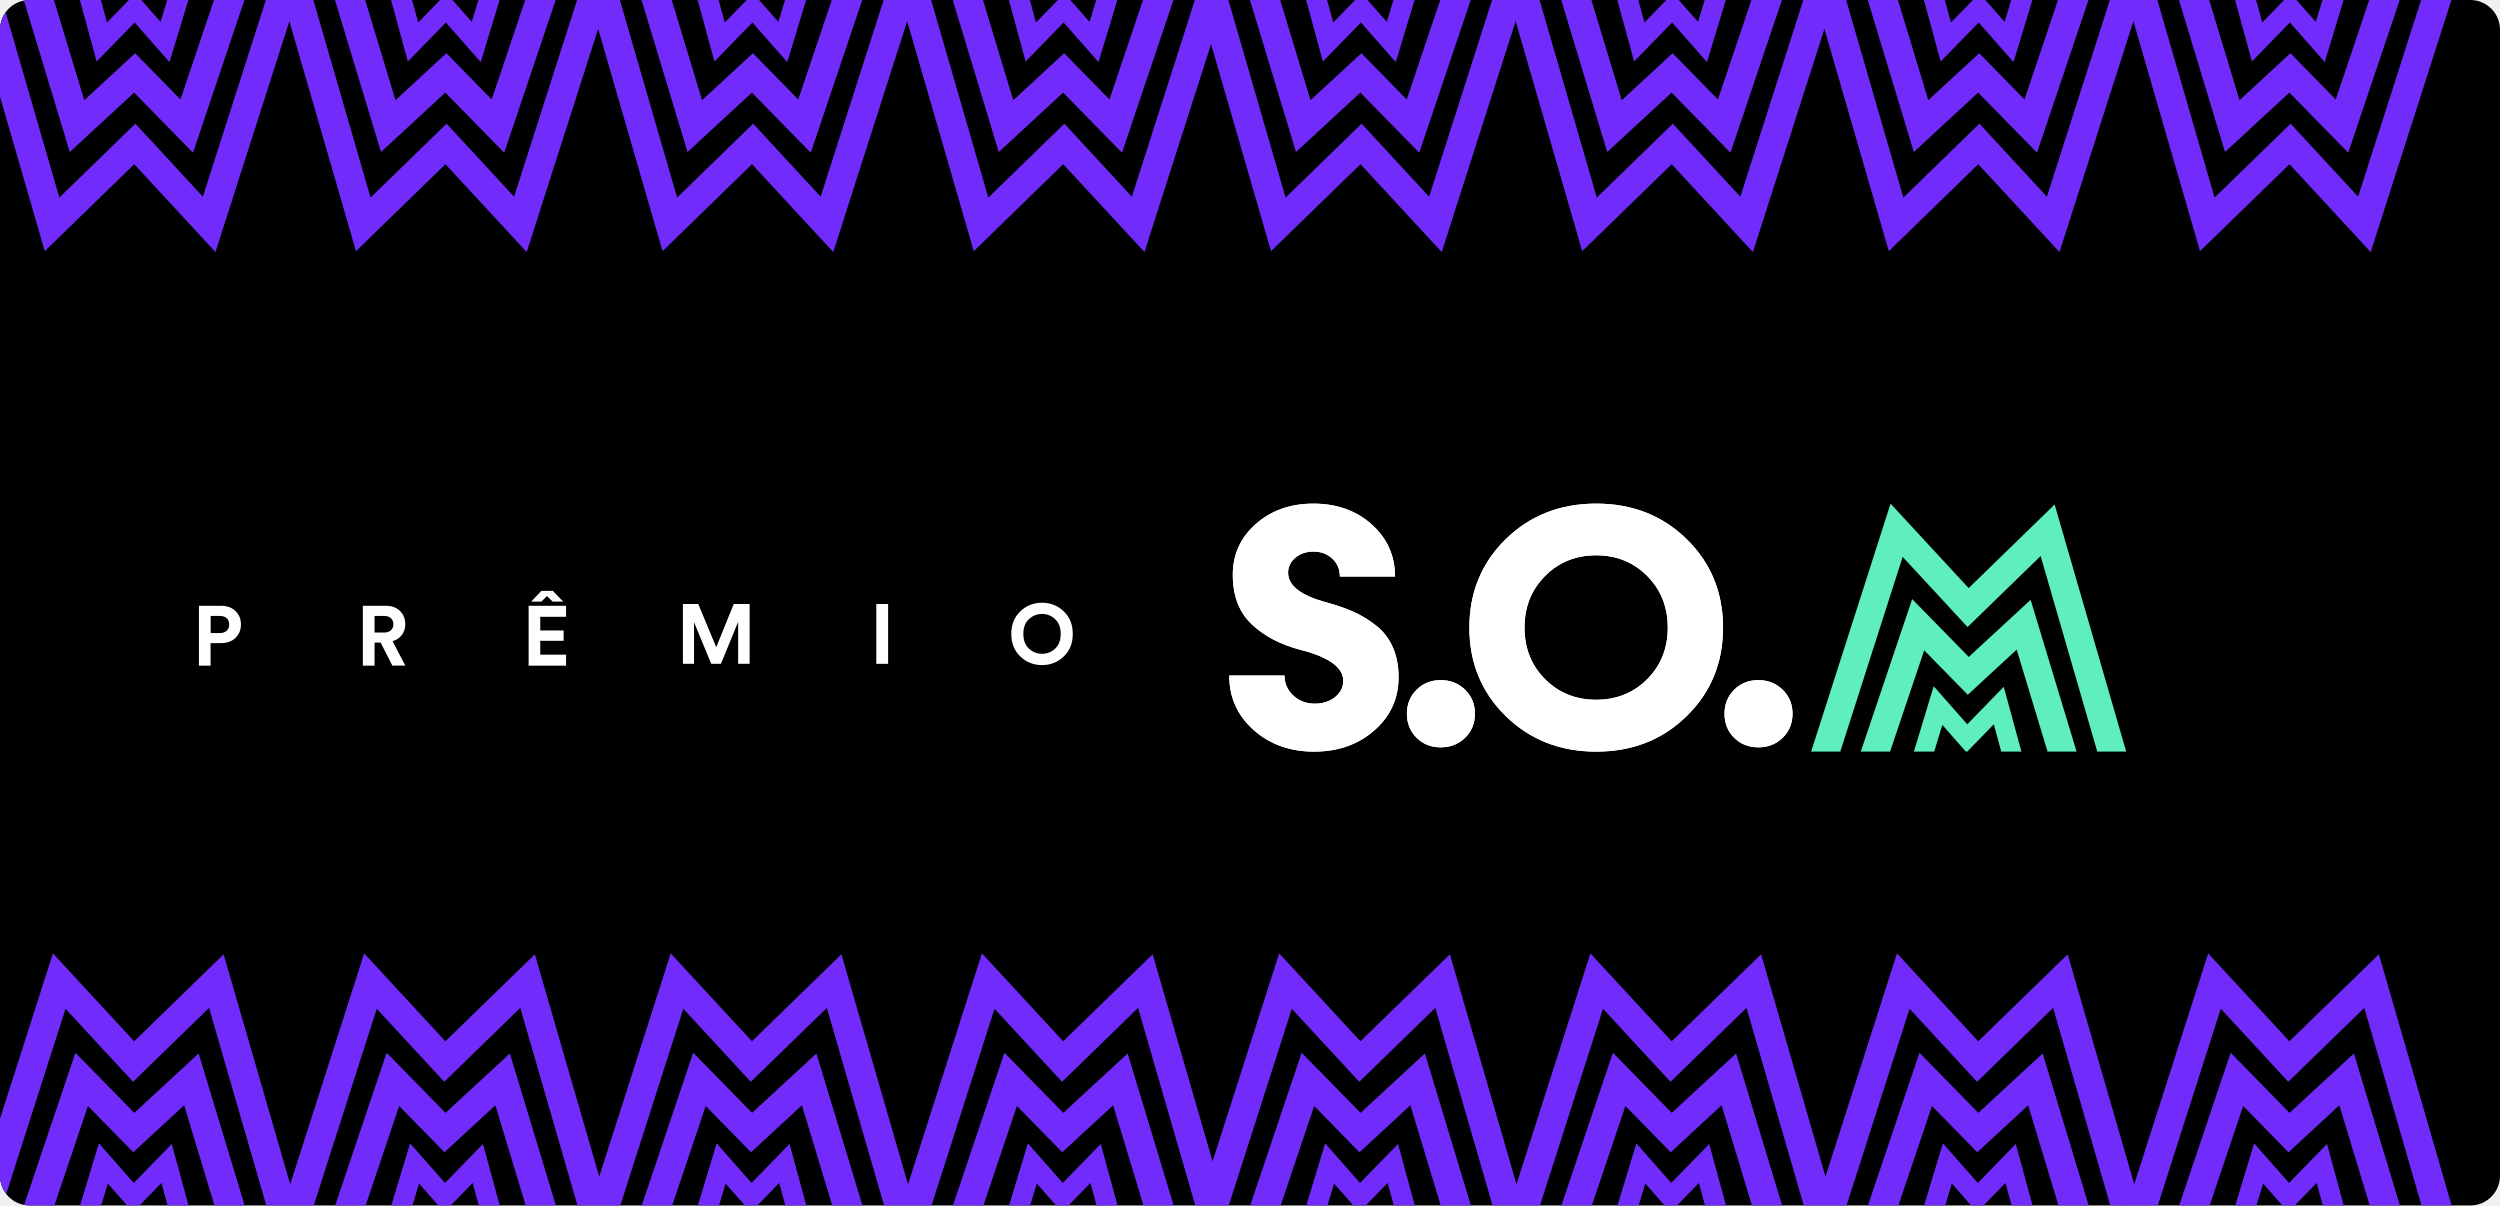
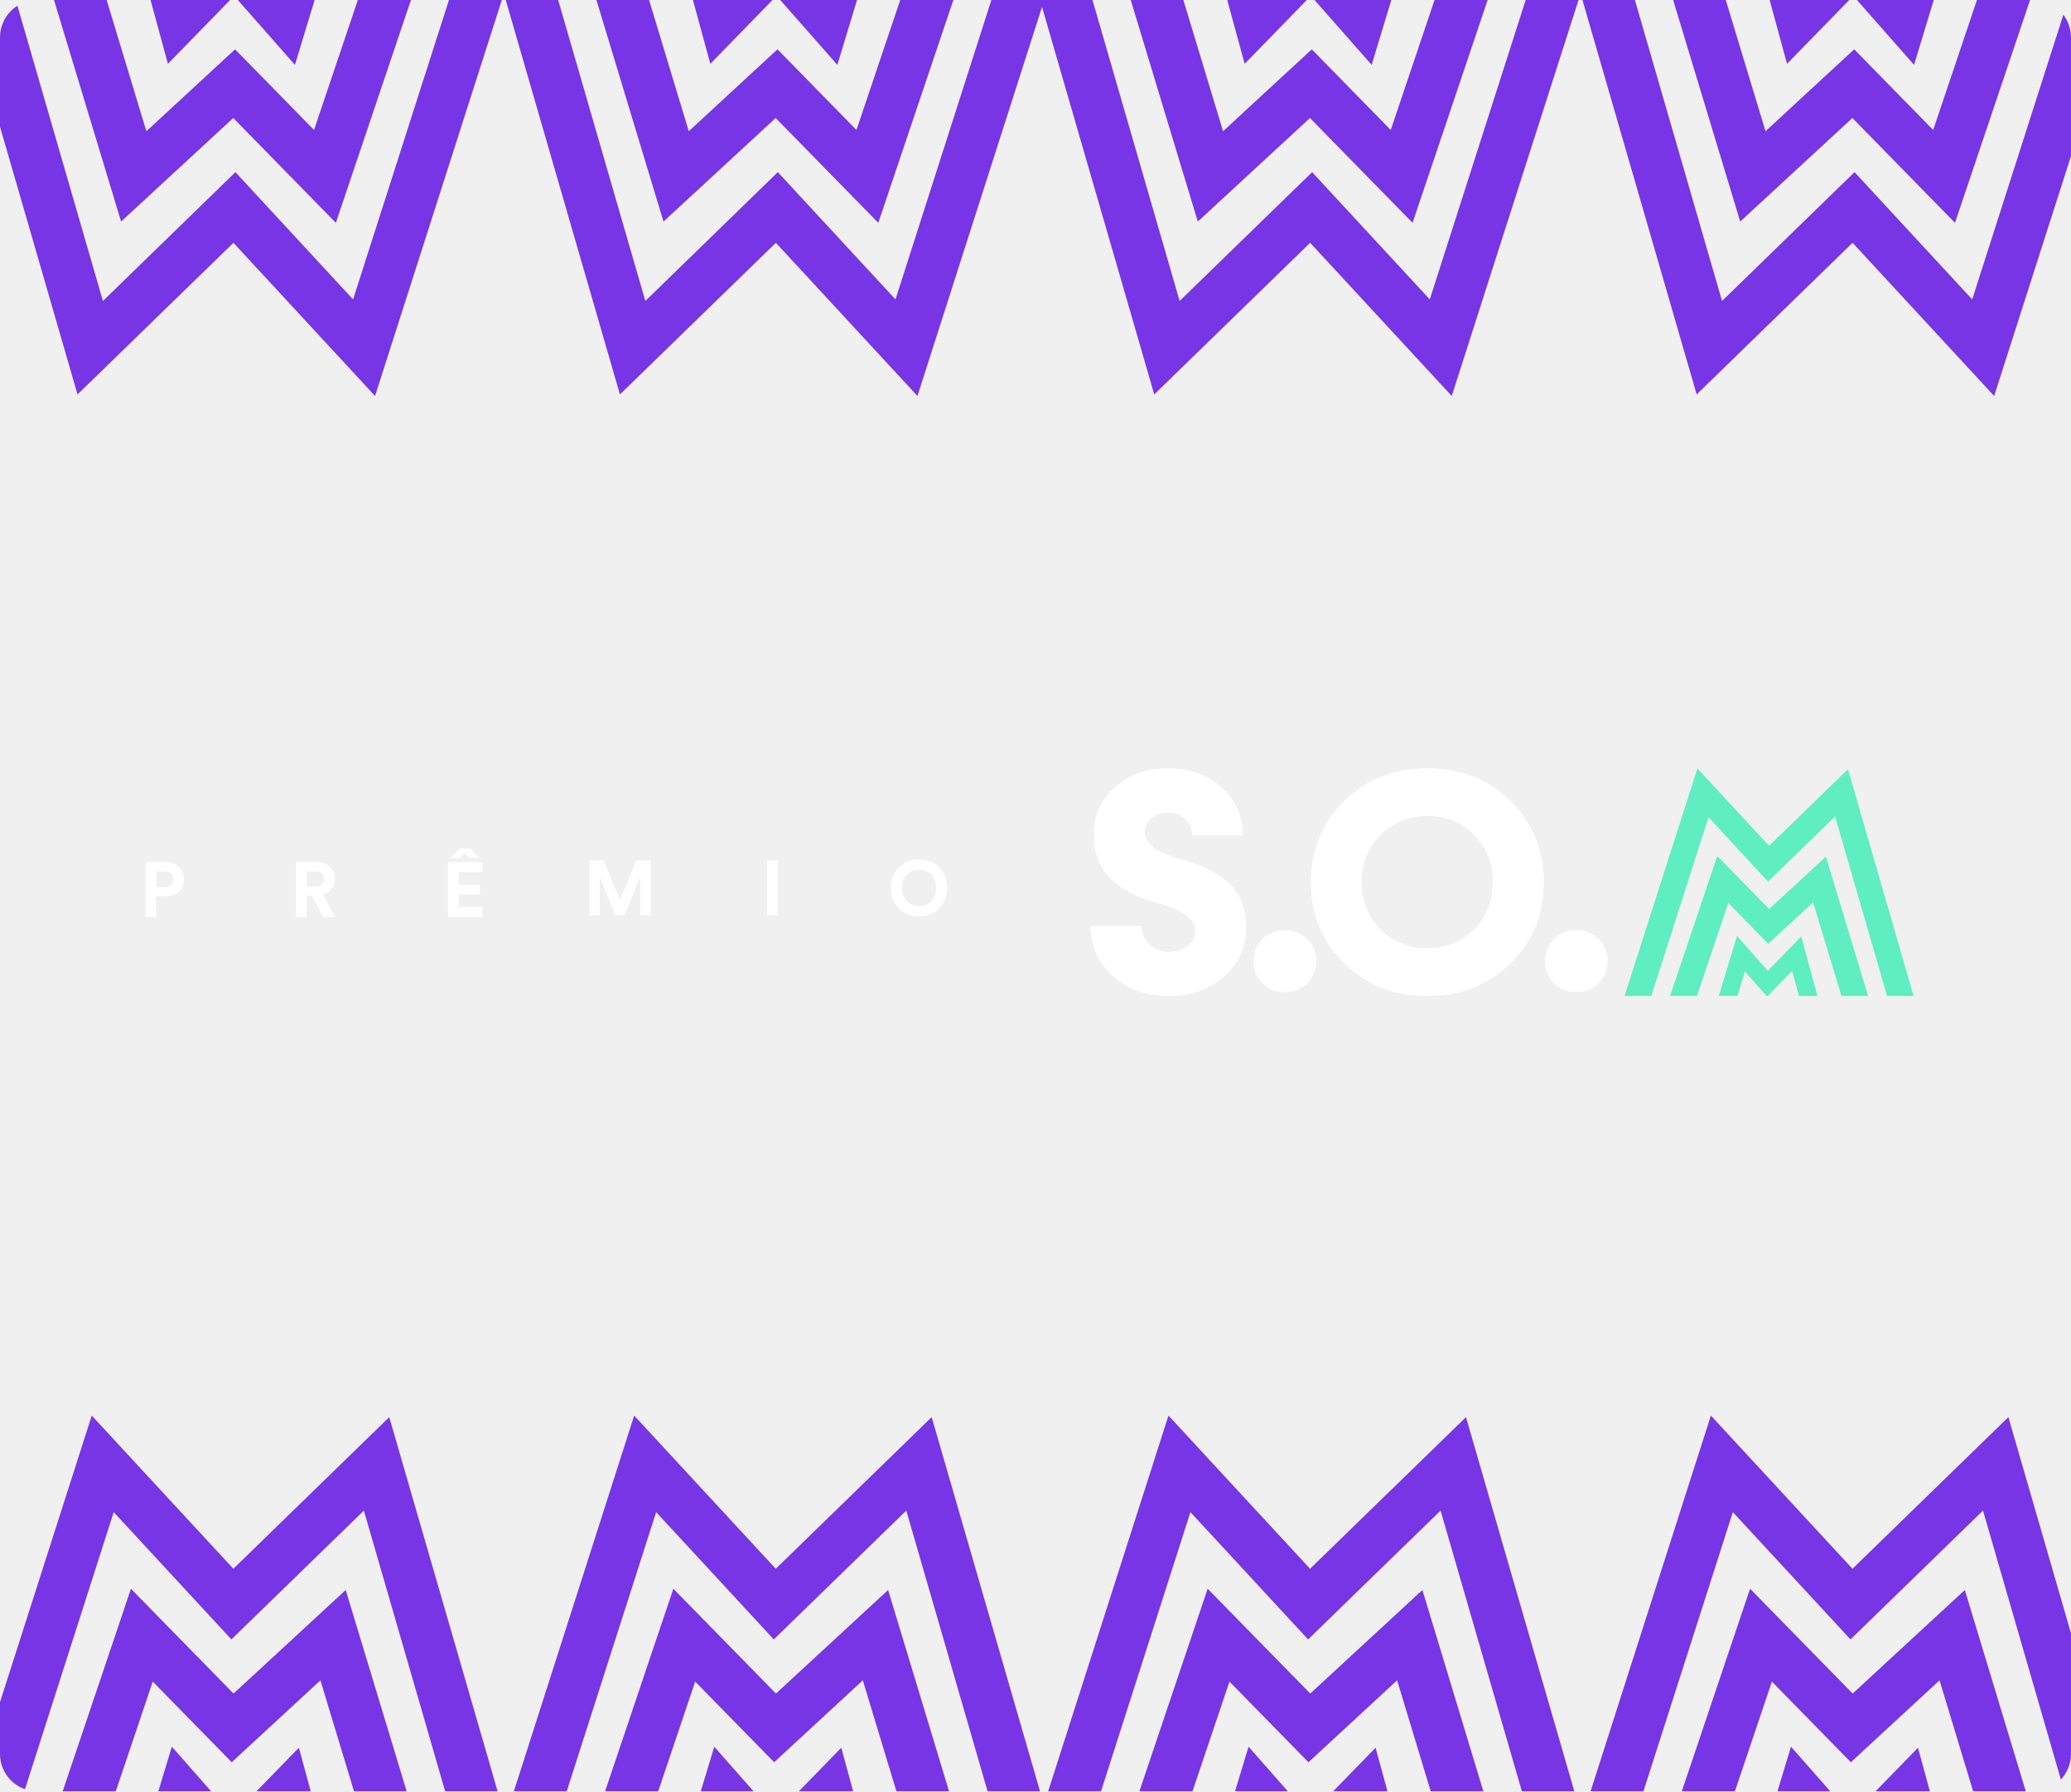
- <svg xmlns="http://www.w3.org/2000/svg" width="842" height="406" viewBox="0 0 842 406" fill="none">
-   <rect width="842" height="406" rx="10" fill="black" />
-   <mask id="mask0" mask-type="alpha" maskUnits="userSpaceOnUse" x="0" y="0" width="842" height="406">
-     <rect width="842" height="406" rx="10" fill="black" />
+ <svg xmlns="http://www.w3.org/2000/svg" width="555" height="480" viewBox="0 0 555 480" fill="none">
+   <mask id="mask0" mask-type="alpha" maskUnits="userSpaceOnUse" x="0" y="0" width="555" height="480">
+     <rect width="555" height="480" rx="10" fill="black" />
  </mask>
  <g mask="url(#mask0)">
-     <path d="M241.545 408L244.388 398.627L252.642 408H253.105L262.435 398.424L265.043 408H272.107L265.922 385.28L253.12 398.417L241.375 385.081L234.422 408H241.545Z" fill="#712CFB" />
-     <path d="M225.719 408L237.685 372.499L252.943 388.085L270.082 372.256L280.905 408H291.076L274.969 354.802L253.294 374.811L233.467 354.56L215.456 408H225.719Z" fill="#712CFB" />
-     <path d="M208.283 408L230.139 339.758L252.878 364.352L278.481 339.458L298.329 408H308.465L283.39 321.4L253.257 350.698L225.896 321.099L198.068 408H208.283Z" fill="#712CFB" />
-     <path d="M346.364 408L349.203 398.627L357.458 408H357.924L367.254 398.424L369.862 408H376.926L370.737 385.28L357.939 398.417L346.194 385.081L339.241 408H346.364Z" fill="#712CFB" />
-     <path d="M330.538 408L342.504 372.499L357.762 388.085L374.9 372.256L385.723 408H395.895L379.787 354.802L358.113 374.811L338.286 354.56L320.275 408H330.538Z" fill="#712CFB" />
-     <path d="M313.102 408L334.958 339.758L357.693 364.352L383.3 339.458L403.148 408H413.284L388.205 321.4L358.076 350.698L330.715 321.099L302.887 408H313.102Z" fill="#712CFB" />
-     <path d="M33.477 408L36.32 398.627L44.574 408H45.037L54.367 398.424L56.975 408H64.039L57.854 385.28L45.052 398.417L33.306 385.081L26.354 408H33.477Z" fill="#712CFB" />
-     <path d="M17.651 408L29.617 372.499L44.875 388.085L62.014 372.256L72.837 408H83.008L66.9 354.802L45.225 374.811L25.399 354.56L7.388 408H17.651Z" fill="#712CFB" />
-     <path d="M0.215 408L22.071 339.758L44.81 364.352L70.413 339.458L90.261 408H100.397L75.318 321.4L45.189 350.698L17.828 321.099L-10 408H0.215Z" fill="#712CFB" />
-     <path d="M138.292 408L141.135 398.627L149.39 408H149.856L159.185 398.424L161.793 408H168.858L162.669 385.28L149.871 398.417L138.125 385.081L131.173 408H138.292Z" fill="#712CFB" />
-     <path d="M122.47 408L134.436 372.499L149.694 388.085L166.832 372.256L177.655 408H187.824L171.719 354.802L150.044 374.811L130.218 354.56L112.207 408H122.47Z" fill="#712CFB" />
-     <path d="M105.034 408L126.89 339.758L149.625 364.352L175.232 339.458L195.08 408H205.216L180.137 321.4L150.008 350.698L122.647 321.099L94.819 408H105.034Z" fill="#712CFB" />
-     <path d="M574.74 -2L571.896 7.373L563.642 -2L563.179 -2L553.85 7.576L551.242 -2L544.177 -2L550.363 20.719L563.164 7.583L574.91 20.918L581.862 -2L574.74 -2Z" fill="#712CFB" />
-     <path d="M590.565 -2L578.599 33.501L563.342 17.915L546.203 33.744L535.38 -2L525.208 -2L541.316 51.198L562.991 31.189L582.817 51.44L600.828 -2L590.565 -2Z" fill="#712CFB" />
-     <path d="M608.001 -2L586.145 66.241L563.407 41.647L537.803 66.542L517.955 -2L507.819 -2L532.895 84.6L563.027 55.301L590.388 84.9L618.216 -2L608.001 -2Z" fill="#712CFB" />
-     <path d="M469.921 -2L467.081 7.373L458.826 -2L458.36 -2L449.031 7.576L446.423 -2L439.358 -2L445.547 20.719L458.345 7.583L470.091 20.918L477.043 -2L469.921 -2Z" fill="#712CFB" />
-     <path d="M485.746 -2L473.78 33.501L458.523 17.915L441.384 33.744L430.561 -2L420.389 -2L436.497 51.198L458.172 31.189L477.998 51.44L496.009 -2L485.746 -2Z" fill="#712CFB" />
-     <path d="M503.182 -2L481.326 66.241L458.591 41.647L432.984 66.542L413.136 -2L403 -2L428.079 84.6L458.208 55.301L485.569 84.9L513.397 -2L503.182 -2Z" fill="#712CFB" />
-     <path d="M782.808 -2L779.964 7.373L771.71 -2L771.247 -2L761.918 7.576L759.31 -2L752.245 -2L758.431 20.719L771.232 7.583L782.978 20.918L789.93 -2L782.808 -2Z" fill="#712CFB" />
-     <path d="M798.633 -2L786.667 33.501L771.41 17.915L754.271 33.744L743.448 -2L733.276 -2L749.384 51.198L771.059 31.189L790.885 51.44L808.896 -2L798.633 -2Z" fill="#712CFB" />
-     <path d="M816.069 -2L794.213 66.241L771.475 41.647L745.871 66.542L726.023 -2L715.887 -2L740.966 84.6L771.095 55.301L798.456 84.9L826.284 -2L816.069 -2Z" fill="#712CFB" />
-     <path d="M677.992 -2L675.149 7.373L666.894 -2L666.428 -2L657.099 7.576L654.491 -2L647.426 -2L653.615 20.719L666.413 7.583L678.159 20.918L685.111 -2L677.992 -2Z" fill="#712CFB" />
-     <path d="M693.815 -2L681.848 33.501L666.591 17.915L649.452 33.744L638.629 -2L628.461 -2L644.565 51.198L666.24 31.189L686.066 51.44L704.077 -2L693.815 -2Z" fill="#712CFB" />
-     <path d="M711.25 -2L689.394 66.241L666.659 41.647L641.052 66.542L621.204 -2L611.068 -2L636.147 84.6L666.276 55.301L693.637 84.9L721.465 -2L711.25 -2Z" fill="#712CFB" />
-     <path d="M654.545 408L657.388 398.627L665.642 408H666.105L675.435 398.424L678.043 408H685.107L678.922 385.28L666.12 398.417L654.375 385.081L647.422 408H654.545Z" fill="#712CFB" />
-     <path d="M638.719 408L650.685 372.499L665.943 388.085L683.082 372.256L693.905 408H704.076L687.969 354.802L666.294 374.811L646.467 354.56L628.456 408H638.719Z" fill="#712CFB" />
-     <path d="M621.283 408L643.139 339.758L665.878 364.352L691.481 339.458L711.329 408H721.465L696.39 321.4L666.257 350.698L638.896 321.099L611.068 408H621.283Z" fill="#712CFB" />
-     <path d="M759.364 408L762.203 398.627L770.458 408H770.924L780.254 398.424L782.862 408H789.926L783.737 385.28L770.939 398.417L759.194 385.081L752.241 408H759.364Z" fill="#712CFB" />
-     <path d="M743.538 408L755.504 372.499L770.762 388.085L787.9 372.256L798.723 408H808.895L792.787 354.802L771.113 374.811L751.286 354.56L733.275 408H743.538Z" fill="#712CFB" />
-     <path d="M726.102 408L747.958 339.758L770.693 364.352L796.3 339.458L816.148 408H826.284L801.205 321.4L771.076 350.698L743.715 321.099L715.887 408H726.102Z" fill="#712CFB" />
-     <path d="M446.477 408L449.32 398.627L457.574 408H458.037L467.367 398.424L469.975 408H477.039L470.854 385.28L458.052 398.417L446.306 385.081L439.354 408H446.477Z" fill="#712CFB" />
-     <path d="M430.651 408L442.617 372.499L457.875 388.085L475.013 372.256L485.836 408H496.008L479.9 354.802L458.225 374.811L438.399 354.56L420.388 408H430.651Z" fill="#712CFB" />
-     <path d="M413.215 408L435.071 339.758L457.81 364.352L483.413 339.458L503.261 408H513.397L488.318 321.4L458.189 350.698L430.828 321.099L403 408H413.215Z" fill="#712CFB" />
-     <path d="M551.292 408L554.135 398.627L562.39 408H562.856L572.185 398.424L574.793 408H581.858L575.669 385.28L562.871 398.417L551.125 385.081L544.173 408H551.292Z" fill="#712CFB" />
-     <path d="M535.47 408L547.436 372.499L562.694 388.085L579.832 372.256L590.655 408H600.824L584.719 354.802L563.044 374.811L543.218 354.56L525.207 408H535.47Z" fill="#712CFB" />
-     <path d="M518.034 408L539.89 339.758L562.625 364.352L588.232 339.458L608.08 408H618.216L593.137 321.4L563.008 350.698L535.647 321.099L507.819 408H518.034Z" fill="#712CFB" />
-     <path d="M161.739 -2L158.896 7.373L150.641 -2L150.178 -2L140.849 7.576L138.241 -2L131.177 -2L137.362 20.719L150.164 7.583L161.909 20.918L168.862 -2L161.739 -2Z" fill="#712CFB" />
-     <path d="M177.565 -2L165.599 33.501L150.341 17.915L133.202 33.744L122.379 -2L112.208 -2L128.315 51.198L149.99 31.189L169.817 51.44L187.828 -2L177.565 -2Z" fill="#712CFB" />
-     <path d="M195.001 -2L173.145 66.241L150.406 41.647L124.803 66.542L104.955 -2L94.819 -2L119.894 84.6L150.027 55.301L177.388 84.9L205.216 -2L195.001 -2Z" fill="#712CFB" />
-     <path d="M56.92 -2L54.081 7.373L45.826 -2L45.359 -2L36.03 7.576L33.422 -2L26.358 -2L32.547 20.719L45.345 7.583L57.09 20.918L64.043 -2L56.92 -2Z" fill="#712CFB" />
-     <path d="M72.746 -2L60.78 33.501L45.522 17.915L28.384 33.744L17.561 -2L7.389 -2L23.497 51.198L45.171 31.189L64.998 51.44L83.008 -2L72.746 -2Z" fill="#712CFB" />
-     <path d="M90.182 -2L68.326 66.241L45.591 41.647L19.984 66.542L0.136 -2L-10 -2L15.079 84.6L45.208 55.301L72.569 84.9L100.397 -2L90.182 -2Z" fill="#712CFB" />
-     <path d="M369.807 -2L366.964 7.373L358.709 -2L358.246 -2L348.917 7.576L346.309 -2L339.245 -2L345.43 20.719L358.232 7.583L369.977 20.918L376.93 -2L369.807 -2Z" fill="#712CFB" />
-     <path d="M385.633 -2L373.667 33.501L358.409 17.915L341.27 33.744L330.447 -2L320.276 -2L336.383 51.198L358.058 31.189L377.885 51.44L395.896 -2L385.633 -2Z" fill="#712CFB" />
-     <path d="M403.069 -2L381.213 66.241L358.474 41.647L332.871 66.542L313.023 -2L302.887 -2L327.966 84.6L358.095 55.301L385.456 84.9L413.284 -2L403.069 -2Z" fill="#712CFB" />
-     <path d="M264.992 -2L262.149 7.373L253.894 -2L253.428 -2L244.099 7.576L241.49 -2L234.426 -2L240.615 20.719L253.413 7.583L265.159 20.918L272.111 -2L264.992 -2Z" fill="#712CFB" />
-     <path d="M280.814 -2L268.848 33.501L253.59 17.915L236.452 33.744L225.629 -2L215.46 -2L231.565 51.198L253.24 31.189L273.066 51.44L291.077 -2L280.814 -2Z" fill="#712CFB" />
-     <path d="M298.25 -2L276.394 66.241L253.659 41.647L228.052 66.542L208.204 -2L198.068 -2L223.147 84.6L253.276 55.301L280.637 84.9L308.465 -2L298.25 -2Z" fill="#712CFB" />
+     <path d="M334.836 499.831L338.779 486.833L350.226 499.831H350.868L363.806 486.552L367.422 499.831H377.219L368.641 468.324L350.888 486.542L334.6 468.048L324.958 499.831H334.836Z" fill="#7735E5" />
+     <path d="M312.889 499.831L329.483 450.599L350.642 472.214L374.41 450.263L389.419 499.831H403.525L381.187 426.058L351.129 453.806L323.634 425.722L298.657 499.831H312.889Z" fill="#7735E5" />
+     <path d="M288.71 499.831L319.019 405.196L350.552 439.302L386.058 404.779L413.583 499.831H427.639L392.865 379.736L351.079 420.367L313.135 379.32L274.543 499.831H288.71Z" fill="#7735E5" />
+     <path d="M480.196 499.831L484.134 486.833L495.581 499.831H496.228L509.166 486.552L512.782 499.831H522.58L513.996 468.324L496.248 486.542L479.96 468.048L470.319 499.831H480.196Z" fill="#7735E5" />
+     <path d="M458.249 499.831L474.844 450.599L496.003 472.214L519.771 450.263L534.78 499.831H548.886L526.548 426.058L496.489 453.806L468.995 425.722L444.018 499.831H458.249Z" fill="#7735E5" />
+     <path d="M434.07 499.831L464.38 405.196L495.908 439.302L531.419 404.779L558.944 499.831H573L538.221 379.736L496.439 420.367L458.495 379.32L419.904 499.831H434.07Z" fill="#7735E5" />
+     <path d="M46.292 499.831L50.234 486.833L61.682 499.831H62.324L75.261 486.552L78.878 499.831H88.675L80.097 468.324L62.344 486.542L46.056 468.048L36.414 499.831H46.292Z" fill="#7735E5" />
+     <path d="M24.345 499.831L40.939 450.599L62.099 472.214L85.866 450.262L100.875 499.831H114.981L92.643 426.058L62.585 453.806L35.09 425.722L10.114 499.831H24.345Z" fill="#7735E5" />
+     <path d="M0.166 499.831L30.476 405.196L62.009 439.302L97.515 404.779L125.04 499.831H139.096L104.317 379.736L62.535 420.367L24.591 379.32L-14 499.831H0.166Z" fill="#7735E5" />
+     <path d="M191.647 499.831L195.59 486.833L207.038 499.831H207.685L220.622 486.552L224.239 499.831H234.036L225.453 468.324L207.705 486.542L191.416 468.048L181.775 499.831H191.647Z" fill="#7735E5" />
+     <path d="M169.705 499.831L186.3 450.599L207.459 472.214L231.227 450.263L246.236 499.831H260.337L238.004 426.058L207.945 453.806L180.451 425.722L155.474 499.831H169.705Z" fill="#7735E5" />
+     <path d="M145.526 499.831L175.836 405.196L207.364 439.302L242.875 404.779L270.4 499.831H284.456L249.677 379.736L207.895 420.367L169.951 379.32L131.36 499.831H145.526Z" fill="#7735E5" />
+     <path d="M224.164 -14.402L220.221 -1.404L208.774 -14.402L208.132 -14.402L195.194 -1.123L191.577 -14.402L181.78 -14.402L190.358 17.105L208.111 -1.113L224.4 17.381L234.041 -14.402L224.164 -14.402Z" fill="#7735E5" />
+     <path d="M246.111 -14.402L229.516 34.83L208.357 13.215L184.589 35.166L169.58 -14.402L155.474 -14.402L177.812 59.371L207.871 31.623L235.366 59.707L260.342 -14.402L246.111 -14.402Z" fill="#7735E5" />
+     <path d="M270.29 -14.402L239.981 80.233L208.447 46.127L172.941 80.65L145.416 -14.402L131.36 -14.402L166.134 105.693L207.921 65.062L245.865 106.109L284.456 -14.402L270.29 -14.402Z" fill="#7735E5" />
+     <path d="M78.803 -14.402L74.865 -1.404L63.418 -14.402L62.771 -14.402L49.834 -1.123L46.217 -14.402L36.42 -14.402L45.003 17.105L62.751 -1.113L79.039 17.381L88.681 -14.402L78.803 -14.402Z" fill="#7735E5" />
+     <path d="M100.75 -14.402L84.156 34.83L62.997 13.215L39.229 35.166L24.22 -14.402L10.114 -14.402L32.452 59.371L62.51 31.623L90.005 59.707L114.982 -14.402L100.75 -14.402Z" fill="#7735E5" />
+     <path d="M124.929 -14.402L94.62 80.233L63.092 46.127L27.581 80.65L0.056 -14.402L-14 -14.402L20.779 105.693L62.56 65.062L100.504 106.109L139.096 -14.402L124.929 -14.402Z" fill="#7735E5" />
+     <path d="M512.708 -14.402L508.765 -1.404L497.317 -14.402L496.675 -14.402L483.738 -1.123L480.121 -14.402L470.324 -14.402L478.902 17.105L496.655 -1.113L512.943 17.381L522.585 -14.402L512.708 -14.402Z" fill="#7735E5" />
+     <path d="M534.654 -14.402L518.06 34.83L496.901 13.215L473.133 35.166L458.124 -14.402L444.018 -14.402L466.356 59.371L496.414 31.623L523.909 59.707L548.886 -14.402L534.654 -14.402Z" fill="#7735E5" />
+     <path d="M558.833 -14.402L528.524 80.233L496.991 46.127L461.485 80.65L433.96 -14.402L419.904 -14.402L454.683 105.692L496.464 65.062L534.409 106.109L573 -14.402L558.833 -14.402Z" fill="#7735E5" />
+     <path d="M367.353 -14.402L363.41 -1.404L351.962 -14.402L351.315 -14.402L338.378 -1.123L334.761 -14.402L324.964 -14.402L333.547 17.105L351.295 -1.113L367.584 17.381L377.225 -14.402L367.353 -14.402Z" fill="#7735E5" />
+     <path d="M389.294 -14.402L372.7 34.83L351.541 13.215L327.773 35.166L312.764 -14.402L298.663 -14.402L320.996 59.371L351.054 31.623L378.549 59.707L403.526 -14.402L389.294 -14.402Z" fill="#7735E5" />
+     <path d="M413.473 -14.402L383.164 80.233L351.636 46.127L316.125 80.65L288.6 -14.402L274.544 -14.402L309.323 105.693L351.104 65.062L389.048 106.109L427.64 -14.402L413.473 -14.402Z" fill="#7735E5" />
  </g>
-   <path d="M74.531 216.599H70.921V224.187H67V204.034H74.528C76.496 204.034 78.094 204.62 79.313 205.796C80.536 206.972 81.147 208.478 81.147 210.316C81.147 212.155 80.536 213.66 79.313 214.836C78.098 216.009 76.503 216.599 74.531 216.599ZM70.954 213.215H74.05C75.016 213.215 75.783 212.954 76.351 212.433C76.919 211.912 77.204 211.217 77.204 210.345C77.204 209.455 76.926 208.749 76.365 208.228C75.805 207.707 75.034 207.446 74.05 207.446H70.954V213.215V213.215Z" fill="white" />
-   <path d="M132.151 224.187L128.201 216.429H126.154V224.187H122.204V204.034H130.075C132.007 204.034 133.559 204.62 134.734 205.796C135.91 206.972 136.496 208.449 136.496 210.229C136.496 211.634 136.112 212.839 135.345 213.852C134.579 214.865 133.533 215.564 132.206 215.94L136.525 224.184H132.151V224.187ZM126.158 213.045H129.341C130.325 213.045 131.099 212.788 131.656 212.278C132.213 211.767 132.495 211.094 132.495 210.258C132.495 209.404 132.217 208.724 131.656 208.21C131.095 207.7 130.325 207.443 129.341 207.443H126.158V213.045Z" fill="white" />
-   <path d="M190.651 224.187H178.037V204.034H190.651V207.729H181.958V212.332H189.83V215.828H181.958V220.489H190.651V224.187ZM182.356 202.612H178.92L182.331 199H186.194L189.66 202.612H186.107L184.205 200.762L182.356 202.612Z" fill="white" />
-   <path d="M252.471 223.577H248.607V209.449L242.813 223.577H239.546L233.751 209.565V223.577H230V203.423H235.169L241.221 217.975L247.132 203.423H252.474V223.577H252.471Z" fill="white" />
-   <path d="M299.12 223.577H295.141V203.423H299.12V223.577Z" fill="white" />
-   <path d="M340.599 213.516C340.599 210.372 341.612 207.831 343.638 205.899C345.664 203.966 348.098 203 350.941 203C353.803 203 356.244 203.966 358.27 205.899C360.296 207.831 361.309 210.372 361.309 213.516C361.309 216.643 360.296 219.173 358.27 221.105C356.244 223.038 353.799 224.004 350.941 224.004C348.102 224.004 345.667 223.038 343.638 221.105C341.616 219.173 340.599 216.643 340.599 213.516ZM346.539 208.526C345.287 209.691 344.665 211.345 344.665 213.487C344.665 215.63 345.291 217.284 346.539 218.449C347.791 219.614 349.256 220.197 350.941 220.197C352.645 220.197 354.125 219.614 355.373 218.449C356.624 217.284 357.246 215.63 357.246 213.487C357.246 211.345 356.621 209.691 355.373 208.526C354.121 207.361 352.645 206.778 350.941 206.778C349.256 206.778 347.791 207.361 346.539 208.526Z" fill="white" />
-   <path d="M462.895 245.984C457.466 250.761 450.694 253.149 442.577 253.149C434.463 253.149 427.67 250.714 422.204 245.839C416.735 240.968 414 234.86 414 227.513H432.633C432.633 230.177 433.613 232.424 435.577 234.252C437.538 236.079 439.947 236.991 442.805 236.991C445.547 236.991 447.836 236.249 449.663 234.766C451.493 233.282 452.405 231.454 452.405 229.287C452.405 224.832 447.641 221.368 438.117 218.893C431.41 217.181 425.915 214.319 421.629 210.302C417.342 206.289 415.201 200.719 415.201 193.601C415.201 186.75 417.791 181.04 422.975 176.473C428.155 171.906 434.615 169.622 442.349 169.622C450.238 169.622 456.789 171.963 462.009 176.643C467.229 181.325 469.84 187.166 469.84 194.169H451.266C451.266 191.773 450.426 189.776 448.752 188.172C447.077 186.576 444.943 185.777 442.349 185.777C439.947 185.777 437.929 186.461 436.29 187.832C434.651 189.204 433.834 190.897 433.834 192.913C433.834 197.292 438.236 200.639 447.037 202.963C450.466 203.915 453.465 204.971 456.037 206.133C458.609 207.295 461.101 208.825 463.525 210.729C465.945 212.632 467.8 215.05 469.095 217.981C470.39 220.912 471.038 224.282 471.038 228.085C471.038 235.243 468.325 241.207 462.895 245.984Z" fill="white" />
-   <path d="M568.094 241.16C559.941 249.154 549.78 253.149 537.604 253.149C525.431 253.149 515.267 249.15 507.113 241.16C498.96 233.166 494.883 223.243 494.883 211.384C494.883 199.528 498.96 189.602 507.113 181.608C515.267 173.613 525.431 169.618 537.604 169.618C549.78 169.618 559.941 173.613 568.094 181.608C576.247 189.602 580.324 199.528 580.324 211.384C580.324 223.243 576.247 233.166 568.094 241.16ZM520.374 228.74C524.986 233.365 530.72 235.677 537.578 235.677C544.437 235.677 550.17 233.365 554.782 228.74C559.391 224.115 561.695 218.328 561.695 211.384C561.695 204.439 559.391 198.642 554.782 193.999C550.17 189.356 544.437 187.032 537.578 187.032C530.72 187.032 524.986 189.356 520.374 193.999C515.762 198.642 513.462 204.435 513.462 211.384C513.458 218.332 515.762 224.115 520.374 228.74Z" fill="white" />
-   <path d="M493.447 248.477C491.241 250.627 488.506 251.705 485.243 251.705C481.98 251.705 479.264 250.627 477.097 248.477C474.927 246.328 473.845 243.617 473.845 240.356C473.845 237.165 474.93 234.487 477.097 232.315C479.264 230.144 481.98 229.062 485.243 229.062C488.506 229.062 491.237 230.148 493.447 232.315C495.654 234.483 496.757 237.161 496.757 240.356C496.757 243.617 495.654 246.328 493.447 248.477Z" fill="white" />
-   <path d="M600.415 248.477C598.208 250.627 595.473 251.705 592.211 251.705C588.948 251.705 586.231 250.627 584.064 248.477C581.894 246.328 580.812 243.617 580.812 240.356C580.812 237.165 581.898 234.487 584.064 232.315C586.231 230.144 588.948 229.062 592.211 229.062C595.473 229.062 598.205 230.148 600.415 232.315C602.621 234.483 603.725 237.161 603.725 240.356C603.725 243.617 602.621 246.328 600.415 248.477Z" fill="white" />
-   <path d="M651.437 253.149L654.168 244.138L662.101 253.149H662.549L671.517 243.946L674.024 253.149H680.817L674.866 231.313L662.564 243.939L651.274 231.117L644.593 253.149H651.437Z" fill="#5EEEC0" />
-   <path d="M636.573 253.149L648.073 219.023L662.741 234.005L679.218 218.792L689.618 253.149H699.395L683.91 202.014L663.077 221.249L644.021 201.779L626.709 253.149H636.573Z" fill="#5EEEC0" />
-   <path d="M619.807 253.149L640.817 187.553L662.672 211.196L687.285 187.267L706.362 253.149H716.107L692.002 169.908L663.041 198.07L636.74 169.622L609.99 253.149H619.807Z" fill="#5EEEC0" />
-   <path d="M462.895 245.984C457.466 250.761 450.694 253.149 442.577 253.149C434.463 253.149 427.67 250.714 422.204 245.839C416.735 240.968 414 234.86 414 227.513H432.633C432.633 230.177 433.613 232.424 435.577 234.252C437.538 236.079 439.947 236.991 442.805 236.991C445.547 236.991 447.836 236.249 449.663 234.766C451.493 233.282 452.405 231.454 452.405 229.287C452.405 224.832 447.641 221.368 438.117 218.893C431.41 217.181 425.915 214.319 421.629 210.302C417.342 206.289 415.201 200.719 415.201 193.601C415.201 186.75 417.791 181.04 422.975 176.473C428.155 171.906 434.615 169.622 442.349 169.622C450.238 169.622 456.789 171.963 462.009 176.643C467.229 181.325 469.84 187.166 469.84 194.169H451.266C451.266 191.773 450.426 189.776 448.752 188.172C447.077 186.576 444.943 185.777 442.349 185.777C439.947 185.777 437.929 186.461 436.29 187.832C434.651 189.204 433.834 190.897 433.834 192.913C433.834 197.292 438.236 200.639 447.037 202.963C450.466 203.915 453.465 204.971 456.037 206.133C458.609 207.295 461.101 208.825 463.525 210.729C465.945 212.632 467.8 215.05 469.095 217.981C470.39 220.912 471.038 224.282 471.038 228.085C471.038 235.243 468.325 241.207 462.895 245.984Z" fill="white" />
-   <path d="M568.094 241.16C559.941 249.154 549.78 253.149 537.604 253.149C525.431 253.149 515.267 249.15 507.113 241.16C498.96 233.166 494.883 223.243 494.883 211.384C494.883 199.528 498.96 189.602 507.113 181.608C515.267 173.613 525.431 169.618 537.604 169.618C549.78 169.618 559.941 173.613 568.094 181.608C576.247 189.602 580.324 199.528 580.324 211.384C580.324 223.243 576.247 233.166 568.094 241.16ZM520.374 228.74C524.986 233.365 530.72 235.677 537.578 235.677C544.437 235.677 550.17 233.365 554.782 228.74C559.391 224.115 561.695 218.328 561.695 211.384C561.695 204.439 559.391 198.642 554.782 193.999C550.17 189.356 544.437 187.032 537.578 187.032C530.72 187.032 524.986 189.356 520.374 193.999C515.762 198.642 513.462 204.435 513.462 211.384C513.458 218.332 515.762 224.115 520.374 228.74Z" fill="white" />
-   <path d="M493.447 248.477C491.241 250.627 488.506 251.705 485.243 251.705C481.98 251.705 479.264 250.627 477.097 248.477C474.927 246.328 473.845 243.617 473.845 240.356C473.845 237.165 474.93 234.487 477.097 232.315C479.264 230.144 481.98 229.062 485.243 229.062C488.506 229.062 491.237 230.148 493.447 232.315C495.654 234.483 496.757 237.161 496.757 240.356C496.757 243.617 495.654 246.328 493.447 248.477Z" fill="white" />
-   <path d="M600.415 248.477C598.208 250.627 595.473 251.705 592.211 251.705C588.948 251.705 586.231 250.627 584.064 248.477C581.894 246.328 580.812 243.617 580.812 240.356C580.812 237.165 581.898 234.487 584.064 232.315C586.231 230.144 588.948 229.062 592.211 229.062C595.473 229.062 598.205 230.148 600.415 232.315C602.621 234.483 603.725 237.161 603.725 240.356C603.725 243.617 602.621 246.328 600.415 248.477Z" fill="white" />
+   <path d="M44.498 240.192H41.862V245.731H39V231.02H44.495C45.931 231.02 47.098 231.448 47.988 232.306C48.881 233.165 49.327 234.264 49.327 235.606C49.327 236.948 48.881 238.047 47.988 238.905C47.101 239.761 45.937 240.192 44.498 240.192ZM41.886 237.722H44.146C44.851 237.722 45.411 237.532 45.826 237.151C46.24 236.771 46.449 236.264 46.449 235.627C46.449 234.977 46.245 234.462 45.836 234.082C45.427 233.701 44.864 233.511 44.146 233.511H41.886V237.722V237.722Z" fill="white" />
+   <path d="M86.558 245.731L83.674 240.068H82.18V245.731H79.296V231.02H85.042C86.452 231.02 87.585 231.448 88.443 232.306C89.301 233.165 89.729 234.243 89.729 235.542C89.729 236.567 89.449 237.447 88.889 238.187C88.329 238.926 87.566 239.436 86.597 239.711L89.75 245.729H86.558V245.731ZM82.182 237.598H84.506C85.224 237.598 85.789 237.41 86.196 237.038C86.603 236.665 86.809 236.174 86.809 235.564C86.809 234.94 86.605 234.444 86.196 234.068C85.787 233.696 85.224 233.508 84.506 233.508H82.182V237.598Z" fill="white" />
+   <path d="M129.26 245.731H120.052V231.02H129.26V233.717H122.915V237.077H128.661V239.629H122.915V243.032H129.26V245.731ZM123.205 229.982H120.697L123.187 227.346H126.007L128.536 229.982H125.943L124.555 228.632L123.205 229.982Z" fill="white" />
+   <path d="M174.386 245.286H171.566V234.973L167.336 245.286H164.951L160.721 235.058V245.286H157.983V230.575H161.756L166.174 241.197L170.488 230.575H174.388V245.286H174.386Z" fill="white" />
+   <path d="M208.437 245.286H205.533V230.574H208.437V245.286Z" fill="white" />
+   <path d="M238.716 237.942C238.716 235.646 239.456 233.792 240.934 232.381C242.413 230.971 244.19 230.265 246.265 230.265C248.354 230.265 250.136 230.971 251.615 232.381C253.094 233.792 253.833 235.646 253.833 237.942C253.833 240.224 253.094 242.071 251.615 243.481C250.136 244.892 248.351 245.597 246.265 245.597C244.193 245.597 242.416 244.892 240.934 243.481C239.458 242.071 238.716 240.224 238.716 237.942ZM243.052 234.299C242.138 235.15 241.684 236.357 241.684 237.921C241.684 239.485 242.141 240.692 243.052 241.542C243.966 242.393 245.035 242.818 246.265 242.818C247.509 242.818 248.589 242.393 249.5 241.542C250.414 240.692 250.868 239.485 250.868 237.921C250.868 236.357 250.411 235.15 249.5 234.299C248.586 233.449 247.509 233.023 246.265 233.023C245.035 233.023 243.966 233.449 243.052 234.299Z" fill="white" />
+   <path d="M327.987 261.643C324.023 265.13 319.08 266.874 313.155 266.874C307.232 266.874 302.274 265.096 298.284 261.538C294.291 257.982 292.295 253.523 292.295 248.16H305.896C305.896 250.105 306.612 251.745 308.046 253.079C309.477 254.413 311.235 255.079 313.321 255.079C315.323 255.079 316.994 254.537 318.328 253.454C319.664 252.371 320.329 251.037 320.329 249.455C320.329 246.203 316.852 243.675 309.899 241.868C305.004 240.619 300.993 238.529 297.864 235.597C294.735 232.667 293.172 228.602 293.172 223.406C293.172 218.405 295.062 214.237 298.846 210.903C302.627 207.569 307.343 205.902 312.989 205.902C318.748 205.902 323.529 207.611 327.34 211.027C331.15 214.445 333.056 218.709 333.056 223.82H319.497C319.497 222.072 318.885 220.613 317.662 219.443C316.44 218.278 314.882 217.694 312.989 217.694C311.235 217.694 309.762 218.194 308.566 219.195C307.37 220.196 306.773 221.432 306.773 222.904C306.773 226.1 309.986 228.544 316.411 230.24C318.914 230.934 321.103 231.706 322.98 232.554C324.858 233.402 326.677 234.519 328.446 235.909C330.213 237.298 331.567 239.063 332.512 241.202C333.458 243.342 333.93 245.801 333.93 248.578C333.93 253.803 331.95 258.156 327.987 261.643Z" fill="white" />
+   <path d="M404.777 258.12C398.825 263.956 391.408 266.872 382.52 266.872C373.635 266.872 366.215 263.953 360.264 258.12C354.312 252.285 351.336 245.042 351.336 236.385C351.336 227.731 354.312 220.485 360.264 214.65C366.215 208.814 373.635 205.898 382.52 205.898C391.408 205.898 398.825 208.814 404.777 214.65C410.729 220.485 413.704 227.731 413.704 236.385C413.704 245.042 410.729 252.285 404.777 258.12ZM369.944 249.054C373.31 252.43 377.495 254.118 382.502 254.118C387.508 254.118 391.693 252.43 395.06 249.054C398.424 245.678 400.106 241.454 400.106 236.385C400.106 231.316 398.424 227.084 395.06 223.695C391.693 220.305 387.508 218.609 382.502 218.609C377.495 218.609 373.31 220.305 369.944 223.695C366.577 227.084 364.898 231.313 364.898 236.385C364.895 241.457 366.577 245.678 369.944 249.054Z" fill="white" />
+   <path d="M350.288 263.461C348.677 265.031 346.681 265.818 344.299 265.818C341.918 265.818 339.935 265.031 338.353 263.461C336.769 261.892 335.979 259.914 335.979 257.534C335.979 255.204 336.771 253.249 338.353 251.664C339.935 250.079 341.918 249.289 344.299 249.289C346.681 249.289 348.675 250.082 350.288 251.664C351.899 253.246 352.704 255.201 352.704 257.534C352.704 259.914 351.899 261.892 350.288 263.461Z" fill="white" />
+   <path d="M428.37 263.461C426.759 265.031 424.763 265.818 422.381 265.818C420 265.818 418.016 265.031 416.435 263.461C414.851 261.892 414.061 259.914 414.061 257.534C414.061 255.204 414.853 253.249 416.435 251.664C418.016 250.079 420 249.289 422.381 249.289C424.763 249.289 426.757 250.082 428.37 251.664C429.981 253.246 430.786 255.201 430.786 257.534C430.786 259.914 429.981 261.892 428.37 263.461Z" fill="white" />
+   <path d="M465.614 266.872L467.608 260.294L473.398 266.872H473.726L480.272 260.154L482.101 266.872H487.06L482.717 250.932L473.736 260.149L465.495 250.79L460.618 266.872H465.614Z" fill="#5EEEC0" />
+   <path d="M454.764 266.872L463.158 241.962L473.866 252.898L485.893 241.792L493.484 266.872H500.622L489.318 229.546L474.111 243.586L460.201 229.374L447.564 266.872H454.764Z" fill="#5EEEC0" />
+   <path d="M442.526 266.872L457.862 218.99L473.815 236.248L491.781 218.781L505.707 266.872H512.821L495.225 206.109L474.085 226.667L454.886 205.901L435.359 266.872H442.526Z" fill="#5EEEC0" />
+   <path d="M327.987 261.643C324.023 265.13 319.08 266.874 313.155 266.874C307.232 266.874 302.274 265.096 298.284 261.538C294.291 257.982 292.295 253.523 292.295 248.16H305.896C305.896 250.105 306.612 251.745 308.046 253.079C309.477 254.413 311.235 255.079 313.321 255.079C315.323 255.079 316.994 254.537 318.328 253.454C319.664 252.371 320.329 251.037 320.329 249.455C320.329 246.203 316.852 243.675 309.899 241.868C305.004 240.619 300.993 238.529 297.864 235.597C294.735 232.667 293.172 228.602 293.172 223.406C293.172 218.405 295.062 214.237 298.846 210.903C302.627 207.569 307.343 205.902 312.989 205.902C318.748 205.902 323.529 207.611 327.34 211.027C331.15 214.445 333.056 218.709 333.056 223.82H319.497C319.497 222.072 318.885 220.613 317.662 219.443C316.44 218.278 314.882 217.694 312.989 217.694C311.235 217.694 309.762 218.194 308.566 219.195C307.37 220.196 306.773 221.432 306.773 222.904C306.773 226.1 309.986 228.544 316.411 230.24C318.914 230.934 321.103 231.706 322.98 232.554C324.858 233.402 326.677 234.519 328.446 235.909C330.213 237.298 331.567 239.063 332.512 241.202C333.458 243.342 333.93 245.801 333.93 248.578C333.93 253.803 331.95 258.156 327.987 261.643Z" fill="white" />
+   <path d="M404.777 258.12C398.825 263.956 391.408 266.872 382.52 266.872C373.635 266.872 366.215 263.953 360.264 258.12C354.312 252.285 351.336 245.042 351.336 236.385C351.336 227.731 354.312 220.485 360.264 214.65C366.215 208.814 373.635 205.898 382.52 205.898C391.408 205.898 398.825 208.814 404.777 214.65C410.729 220.485 413.704 227.731 413.704 236.385C413.704 245.042 410.729 252.285 404.777 258.12ZM369.944 249.054C373.31 252.43 377.495 254.118 382.502 254.118C387.508 254.118 391.693 252.43 395.06 249.054C398.424 245.678 400.106 241.454 400.106 236.385C400.106 231.316 398.424 227.084 395.06 223.695C391.693 220.305 387.508 218.609 382.502 218.609C377.495 218.609 373.31 220.305 369.944 223.695C366.577 227.084 364.898 231.313 364.898 236.385C364.895 241.457 366.577 245.678 369.944 249.054Z" fill="white" />
+   <path d="M350.288 263.461C348.677 265.031 346.681 265.818 344.299 265.818C341.918 265.818 339.935 265.031 338.353 263.461C336.769 261.892 335.979 259.914 335.979 257.534C335.979 255.204 336.771 253.249 338.353 251.664C339.935 250.079 341.918 249.289 344.299 249.289C346.681 249.289 348.675 250.082 350.288 251.664C351.899 253.246 352.704 255.201 352.704 257.534C352.704 259.914 351.899 261.892 350.288 263.461Z" fill="white" />
+   <path d="M428.37 263.461C426.759 265.031 424.763 265.818 422.381 265.818C420 265.818 418.016 265.031 416.435 263.461C414.851 261.892 414.061 259.914 414.061 257.534C414.061 255.204 414.853 253.249 416.435 251.664C418.016 250.079 420 249.289 422.381 249.289C424.763 249.289 426.757 250.082 428.37 251.664C429.981 253.246 430.786 255.201 430.786 257.534C430.786 259.914 429.981 261.892 428.37 263.461Z" fill="white" />
</svg>
